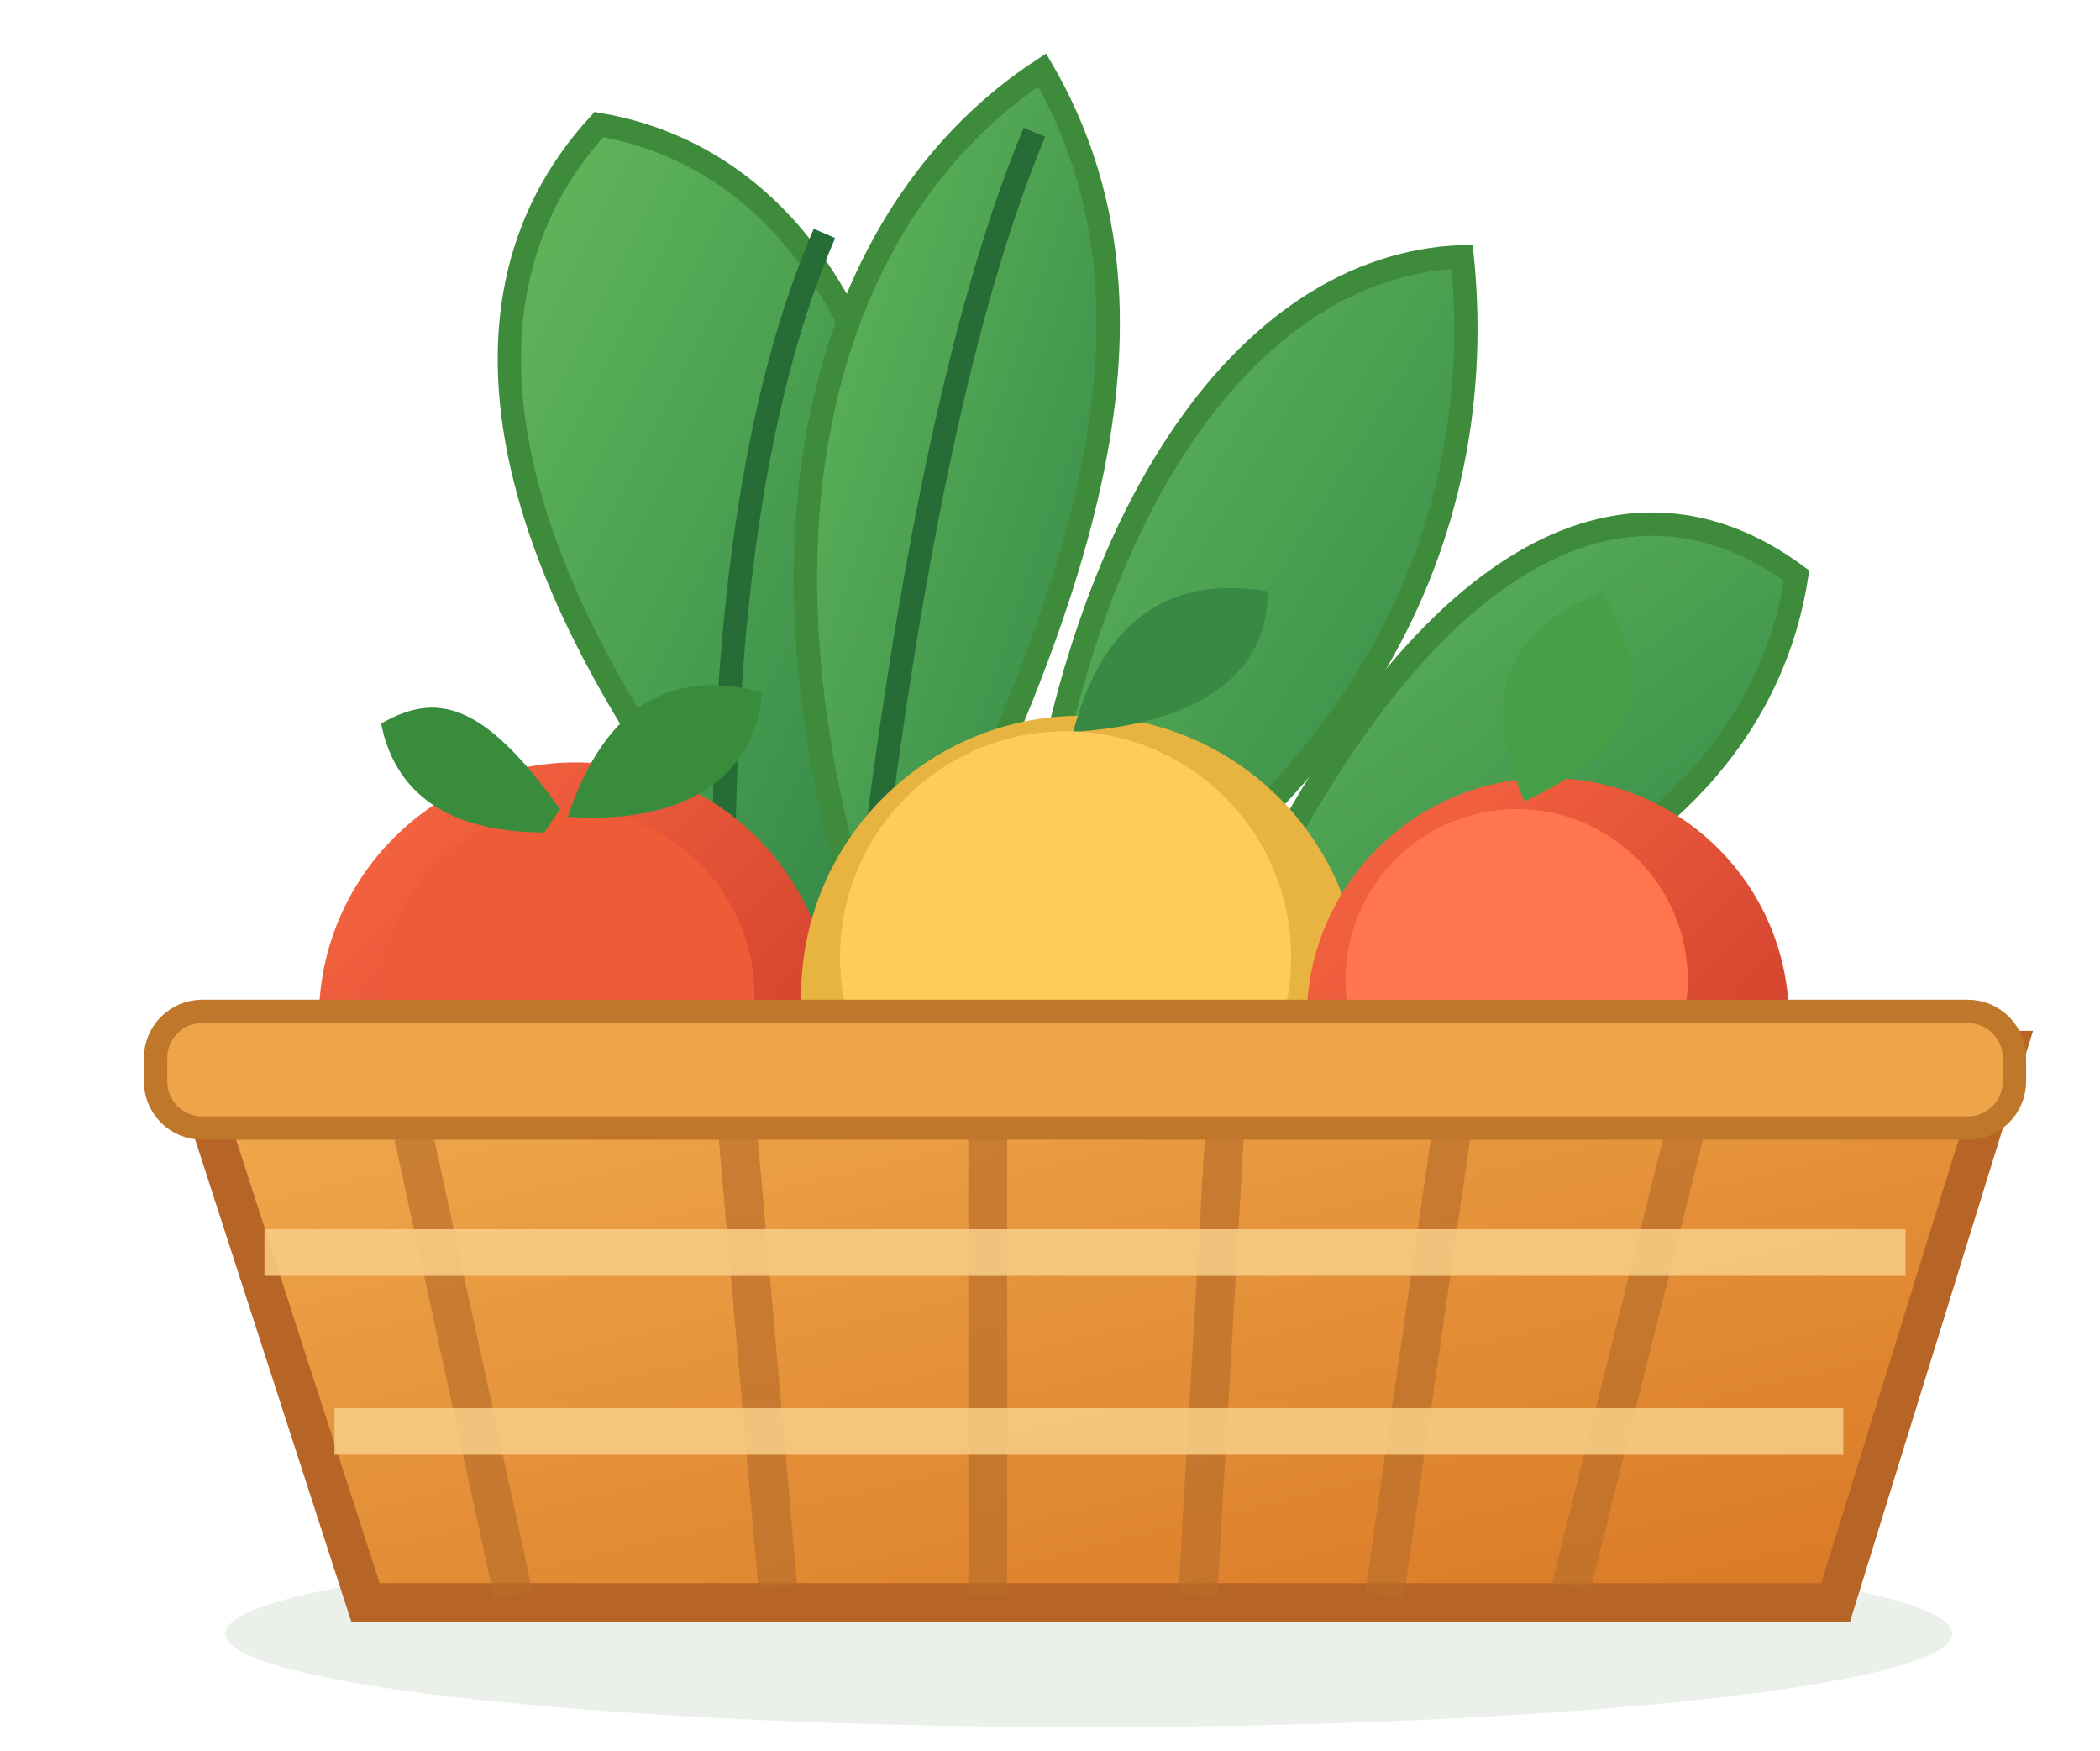
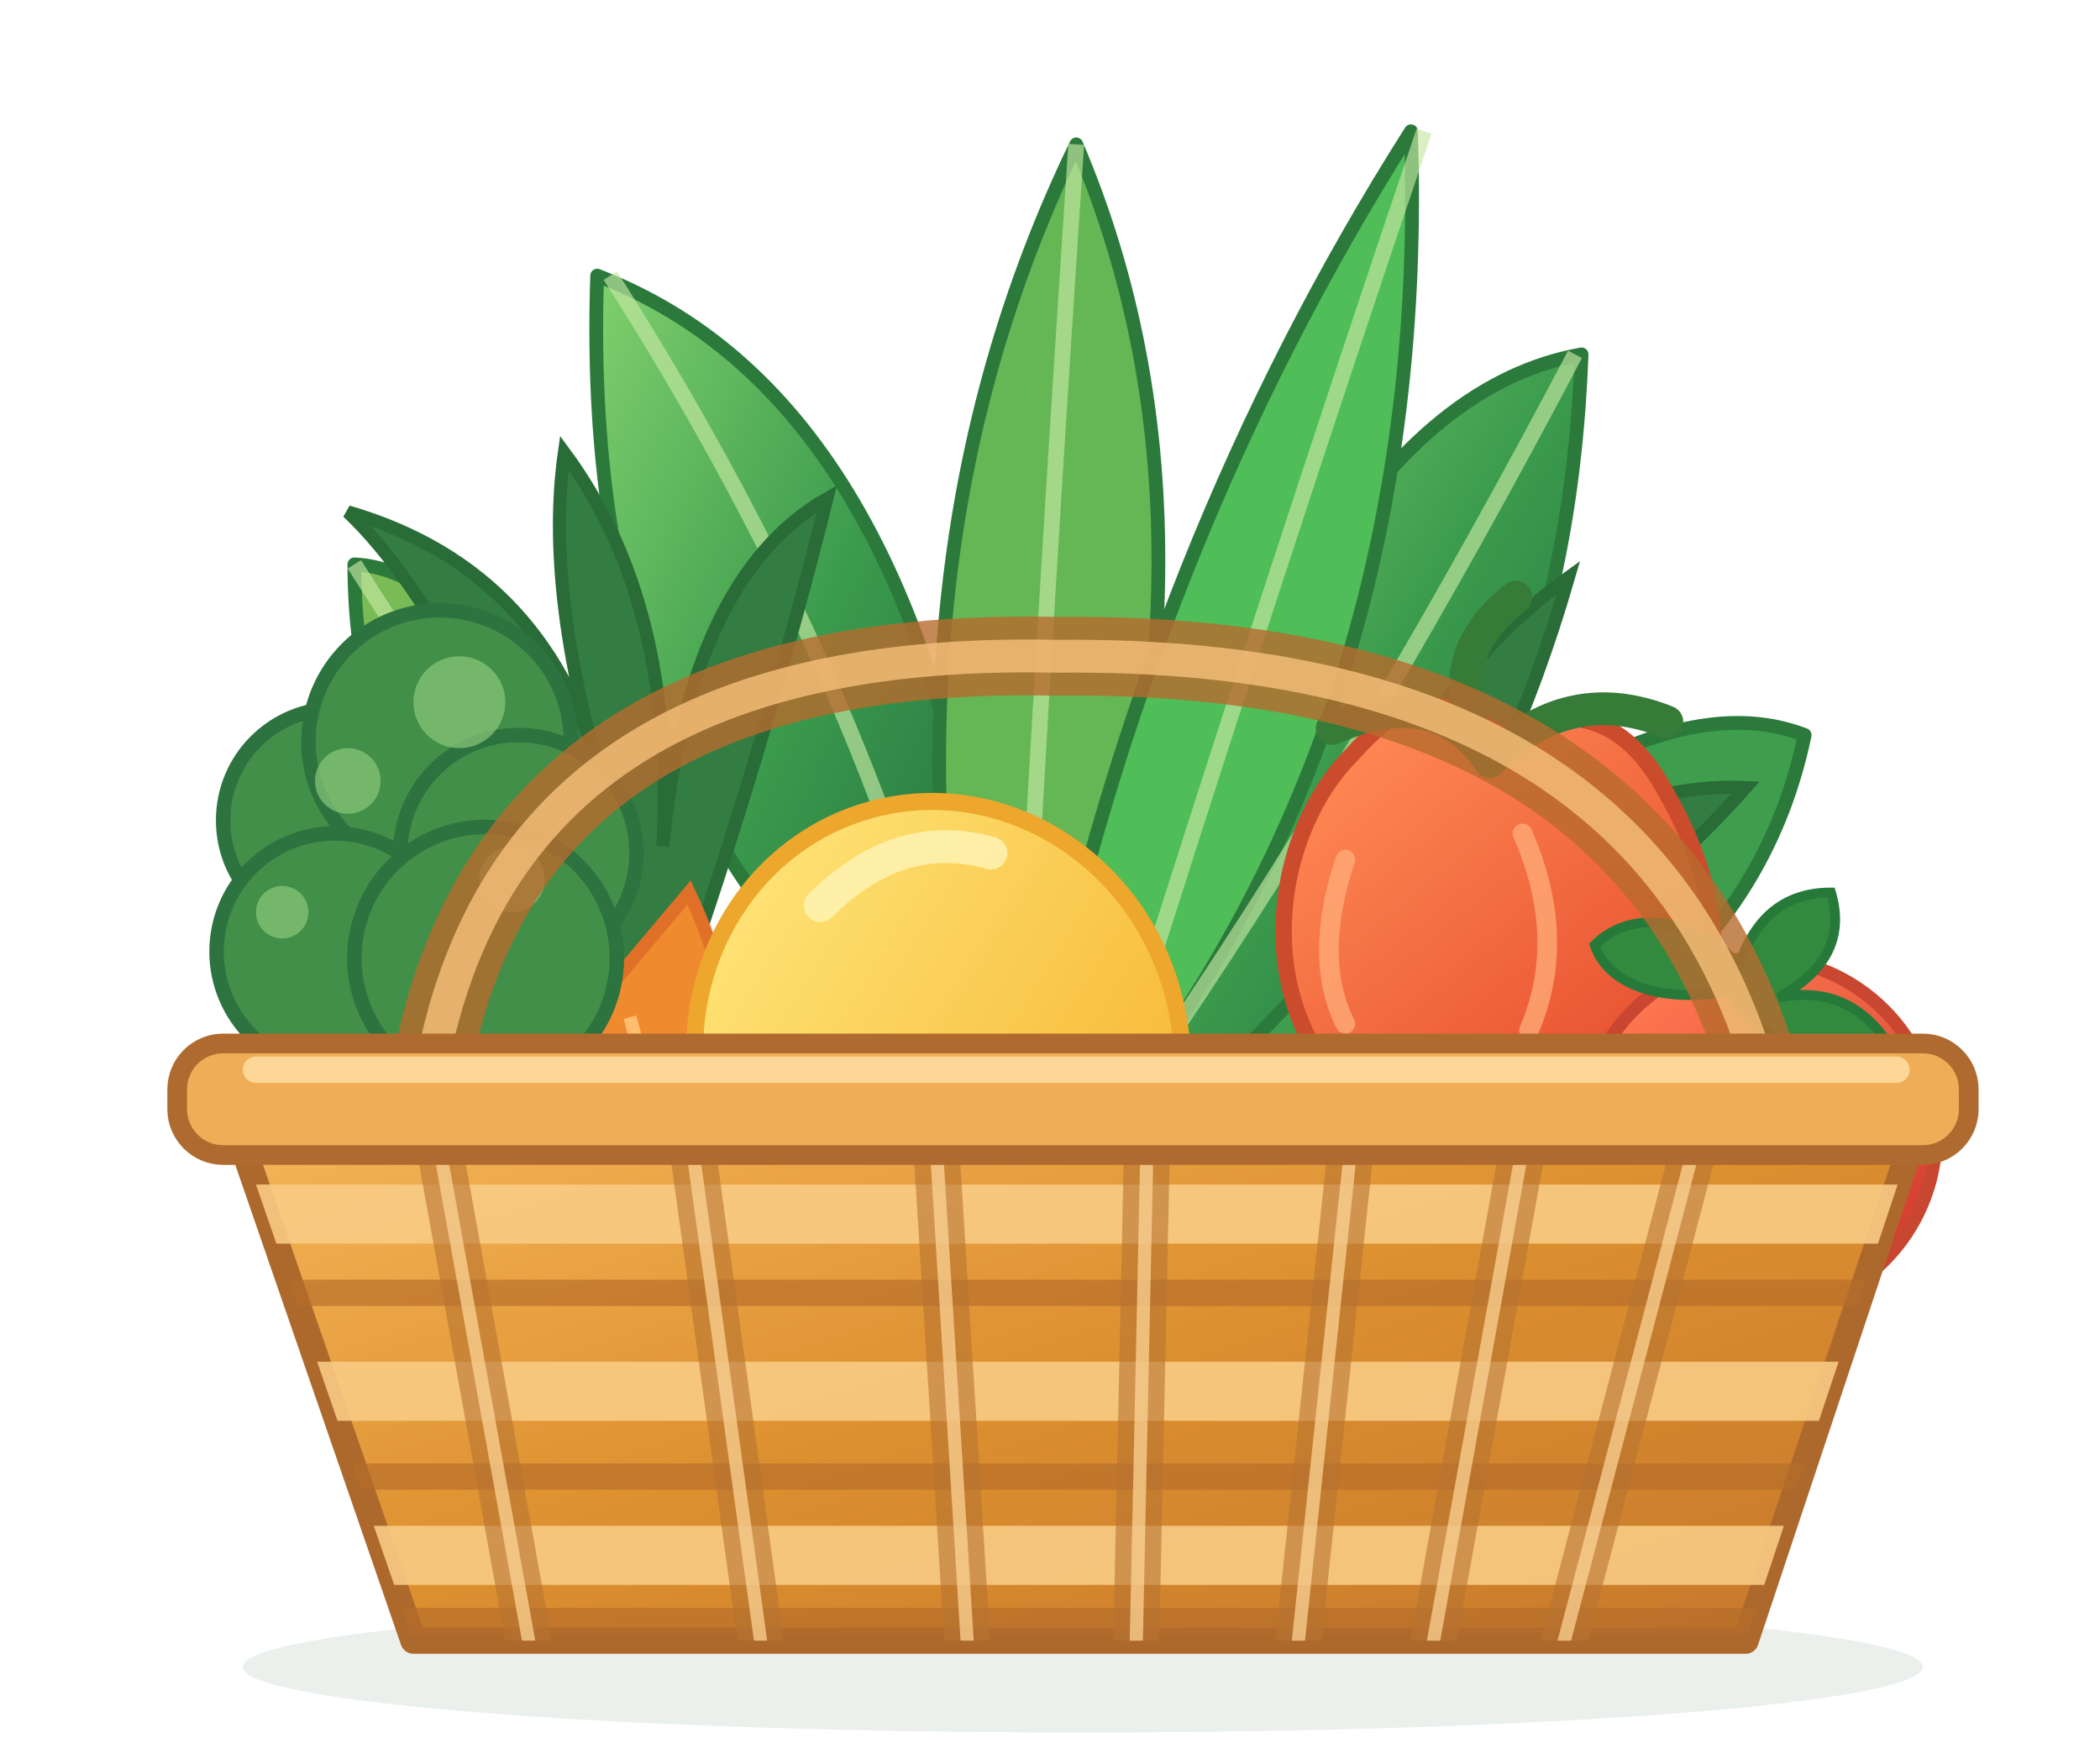
- <svg xmlns="http://www.w3.org/2000/svg" viewBox="0 0 270 225" role="img" aria-label="Basket of fresh groceries">
+ <svg xmlns="http://www.w3.org/2000/svg" viewBox="0 0 320 268" role="img" aria-label="Illustrated market basket with leafy greens and fresh vegetables">
  <defs>
-     <linearGradient id="b" x1=".15" y1="0" x2=".95" y2="1">
-       <stop stop-color="#efa84c" />
-       <stop offset="1" stop-color="#d97825" />
+     <linearGradient id="wicker" x1="0" y1="0" x2="1" y2="1">
+       <stop stop-color="#f7b85c" />
+       <stop offset=".5" stop-color="#dd902f" />
+       <stop offset="1" stop-color="#c5772b" />
    </linearGradient>
-     <linearGradient id="g" x1="0" y1="0" x2="1" y2="1">
-       <stop stop-color="#64b95c" />
-       <stop offset="1" stop-color="#318546" />
+     <linearGradient id="leaf" x1="0" y1="0" x2="1" y2="1">
+       <stop stop-color="#80d06d" />
+       <stop offset=".5" stop-color="#3b9b4d" />
+       <stop offset="1" stop-color="#216c3f" />
    </linearGradient>
-     <linearGradient id="r" x1="0" y1="0" x2="1" y2="1">
-       <stop stop-color="#fa6943" />
-       <stop offset="1" stop-color="#c73828" />
+     <linearGradient id="pepper" x1=".2" y1="0" x2="1" y2="1">
+       <stop stop-color="#ff8a55" />
+       <stop offset="1" stop-color="#e24327" />
    </linearGradient>
+     <linearGradient id="lemon" x1=".1" y1="0" x2="1" y2="1">
+       <stop stop-color="#ffe87d" />
+       <stop offset="1" stop-color="#f5af28" />
+     </linearGradient>
+     <linearGradient id="tomato" x1=".3" y1="0" x2="1" y2="1">
+       <stop stop-color="#fe7850" />
+       <stop offset="1" stop-color="#ca3129" />
+     </linearGradient>
+     <clipPath id="rim">
+       <path d="M34 166H294L266 250H63Z" />
+     </clipPath>
  </defs>
-   <ellipse cx="140" cy="210" rx="111" ry="12" fill="#a6bca1" opacity=".23" />
-   <g stroke="#3f8b3c" stroke-width="3" fill="url(#g)">
-     <path d="M103 122C65 78 55 40 77 16c29 5 47 38 39 96z" />
-     <path d="M111 119C94 65 108 26 134 9c18 31 5 68-17 112z" />
-     <path d="M132 120c5-53 28-86 56-87 4 40-18 72-52 91z" />
-     <path d="M156 127c24-55 52-70 75-53-5 32-38 49-77 53z" />
+   <ellipse cx="165" cy="254" rx="128" ry="10" fill="#8ba88c" opacity=".17" />
+   <g stroke="#2b7a3c" stroke-width="2.1" stroke-linejoin="round">
+     <path d="M147 167Q88 128 91 42Q138 60 150 139Z" fill="url(#leaf)" />
+     <path d="M148 167Q133 86 164 22Q190 83 162 164Z" fill="#65b756" />
+     <path d="M171 167Q196 62 241 54Q238 136 178 168Z" fill="url(#leaf)" />
+     <path d="M184 166Q244 100 275 112Q265 160 200 175Z" fill="#3e9e4d" />
+     <path d="M113 165Q79 87 54 86Q54 143 118 171Z" fill="#79bc56" />
+     <path d="M159 160Q175 83 215 20Q218 107 170 169Z" fill="#4fbd58" />
+     <path d="M93 42q37 58 52 115M164 22q-5 75-8 132M240 54q-30 57-61 103M217 20q-24 71-47 144M54 86q38 60 67 83" fill="none" stroke="#c6e8a3" stroke-width="2.4" opacity=".65" />
  </g>
-   <path d="M93 115Q93 60 106 30M112 113Q120 48 133 17" stroke="#256c36" stroke-width="3" fill="none" />
-   <circle cx="74" cy="131" r="33" fill="url(#r)" />
-   <circle cx="73" cy="128" r="24" fill="#f05b37" />
-   <path d="M72 104c-10-14-16-15-23-11 2 10 10 14 21 14M73 105c5-15 14-19 25-16-1 11-10 17-25 16" fill="#388c3c" />
-   <circle cx="139" cy="128" r="36" fill="#e7b341" />
-   <circle cx="137" cy="123" r="29" fill="#ffcc5b" />
-   <path d="M138 94c4-15 13-20 25-18 0 12-11 17-24 18" fill="#388944" />
-   <circle cx="199" cy="131" r="31" fill="url(#r)" />
-   <circle cx="195" cy="126" r="22" fill="#ff754e" />
-   <path d="M196 103c-6-14-2-22 10-27 7 12 5 20-10 27" fill="#46a047" />
-   <path d="M24 135h234l-22 71H47Z" fill="url(#b)" stroke="#b76527" stroke-width="5" />
-   <path d="M51 136l15 69m28-69 6 68m27-68v69m31-69-4 69m34-69-10 69m41-69-17 68" fill="none" stroke="#b96e2a" stroke-width="5" opacity=".68" />
-   <path d="M34 161h211m-202 23h194" stroke="#f7cc85" stroke-width="6" opacity=".88" />
-   <rect x="20" y="130" width="239" height="15" rx="6" fill="#efa449" stroke="#bf772b" stroke-width="3" />
+   <g fill="#347d42" stroke="#296c37" stroke-width="2">
+     <path d="M92 153q-20-57-39-75 31 9 39 42Q83 90 86 69q17 23 15 60 4-41 25-53-9 36-21 71Z" />
+     <path d="M201 152q10-44 38-64-9 31-24 53 28-22 51-21-23 26-55 37Z" />
+   </g>
+   <path d="M105 136q12 25 5 62-10 28-22 12-10-18 1-55Z" fill="#f08a2e" stroke="#e06f27" stroke-width="2" />
+   <path d="M96 155q5 18 5 35" fill="none" stroke="#ffbd6d" stroke-width="2" />
+   <g fill="#418f48" stroke="#2c733f" stroke-width="2.2">
+     <circle cx="51" cy="125" r="17" />
+     <circle cx="67" cy="113" r="20" />
+     <circle cx="79" cy="130" r="18" />
+     <circle cx="51" cy="145" r="18" />
+     <circle cx="74" cy="146" r="20" />
+   </g>
+   <g fill="#8bc879" opacity=".7">
+     <circle cx="53" cy="119" r="5" />
+     <circle cx="70" cy="107" r="7" />
+     <circle cx="43" cy="139" r="4" />
+     <circle cx="78" cy="134" r="5" />
+   </g>
+   <path d="M207 168C190 153 194 127 206 115c9-10 13-9 23-3q16-8 25 9c20 35-7 58-22 53-5-3-12-3-25-6Z" fill="url(#pepper)" stroke="#cb4c2c" stroke-width="2.5" />
+   <path d="M227 116q-9-15 4-25m-4 25q-8-12-24-5m24 5q12-12 27-6" stroke="#367b37" stroke-width="5" stroke-linecap="round" fill="none" />
+   <path d="M205 131q-5 15 0 25m27-29q7 16 1 30" stroke="#ffae79" stroke-width="3" stroke-linecap="round" fill="none" opacity=".75" />
+   <ellipse cx="143" cy="161" rx="37" ry="39" fill="url(#lemon)" stroke="#eca72c" stroke-width="2.6" transform="rotate(-15 143 161)" />
+   <path d="M125 138q12-12 26-8" stroke="#fff5b8" stroke-width="5" fill="none" stroke-linecap="round" opacity=".8" />
+   <circle cx="268" cy="173" r="27" fill="url(#tomato)" stroke="#c94730" stroke-width="2" />
+   <path d="M265 147c-8-8-17-8-22-3 2 6 10 9 21 7q3-15 15-15 3 10-8 16 10-2 16 6c-7 5-15 4-23-6" fill="#328a3f" stroke="#27793a" stroke-width="1.5" />
+   <path d="M254 160q-6 5-6 14" fill="none" stroke="#ffaf8b" stroke-width="3" stroke-linecap="round" />
+   <path d="M64 177Q69 98 161 100Q257 99 271 175" fill="none" stroke="#b76a2d" stroke-width="12" stroke-linecap="round" opacity=".8" />
+   <path d="M64 177Q69 98 161 100Q257 99 271 175" fill="none" stroke="#f6c17b" stroke-width="5" stroke-linecap="round" opacity=".8" />
+   <path d="M34 166H294L266 250H63Z" fill="url(#wicker)" stroke="#ad692c" stroke-width="4" stroke-linejoin="round" />
+   <g clip-path="url(#rim)">
+     <path d="M25 185h273M28 212h271M32 237h260" fill="none" stroke="#f8cb84" stroke-width="9" opacity=".9" />
+     <path d="M32 197h271M33 225h267M33 247h255" fill="none" stroke="#b56b2a" stroke-width="4" opacity=".65" />
+     <path d="M65 164l17 94m22-94 13 94m25-94 6 96m27-96-2 93m34-93-10 94m37-94-17 94m44-94-25 95" fill="none" stroke="#b87330" stroke-width="7" opacity=".6" />
+     <path d="M65 164l17 94m22-94 13 94m25-94 6 96m27-96-2 93m34-93-10 94m37-94-17 94m44-94-25 95" fill="none" stroke="#ffd89a" stroke-width="2" opacity=".7" />
+   </g>
+   <rect x="27" y="159" width="273" height="17" rx="7" fill="#efad57" stroke="#af6b2f" stroke-width="3" />
+   <path d="M39 163h250" stroke="#ffdb9e" stroke-width="4" stroke-linecap="round" opacity=".9" />
</svg>
